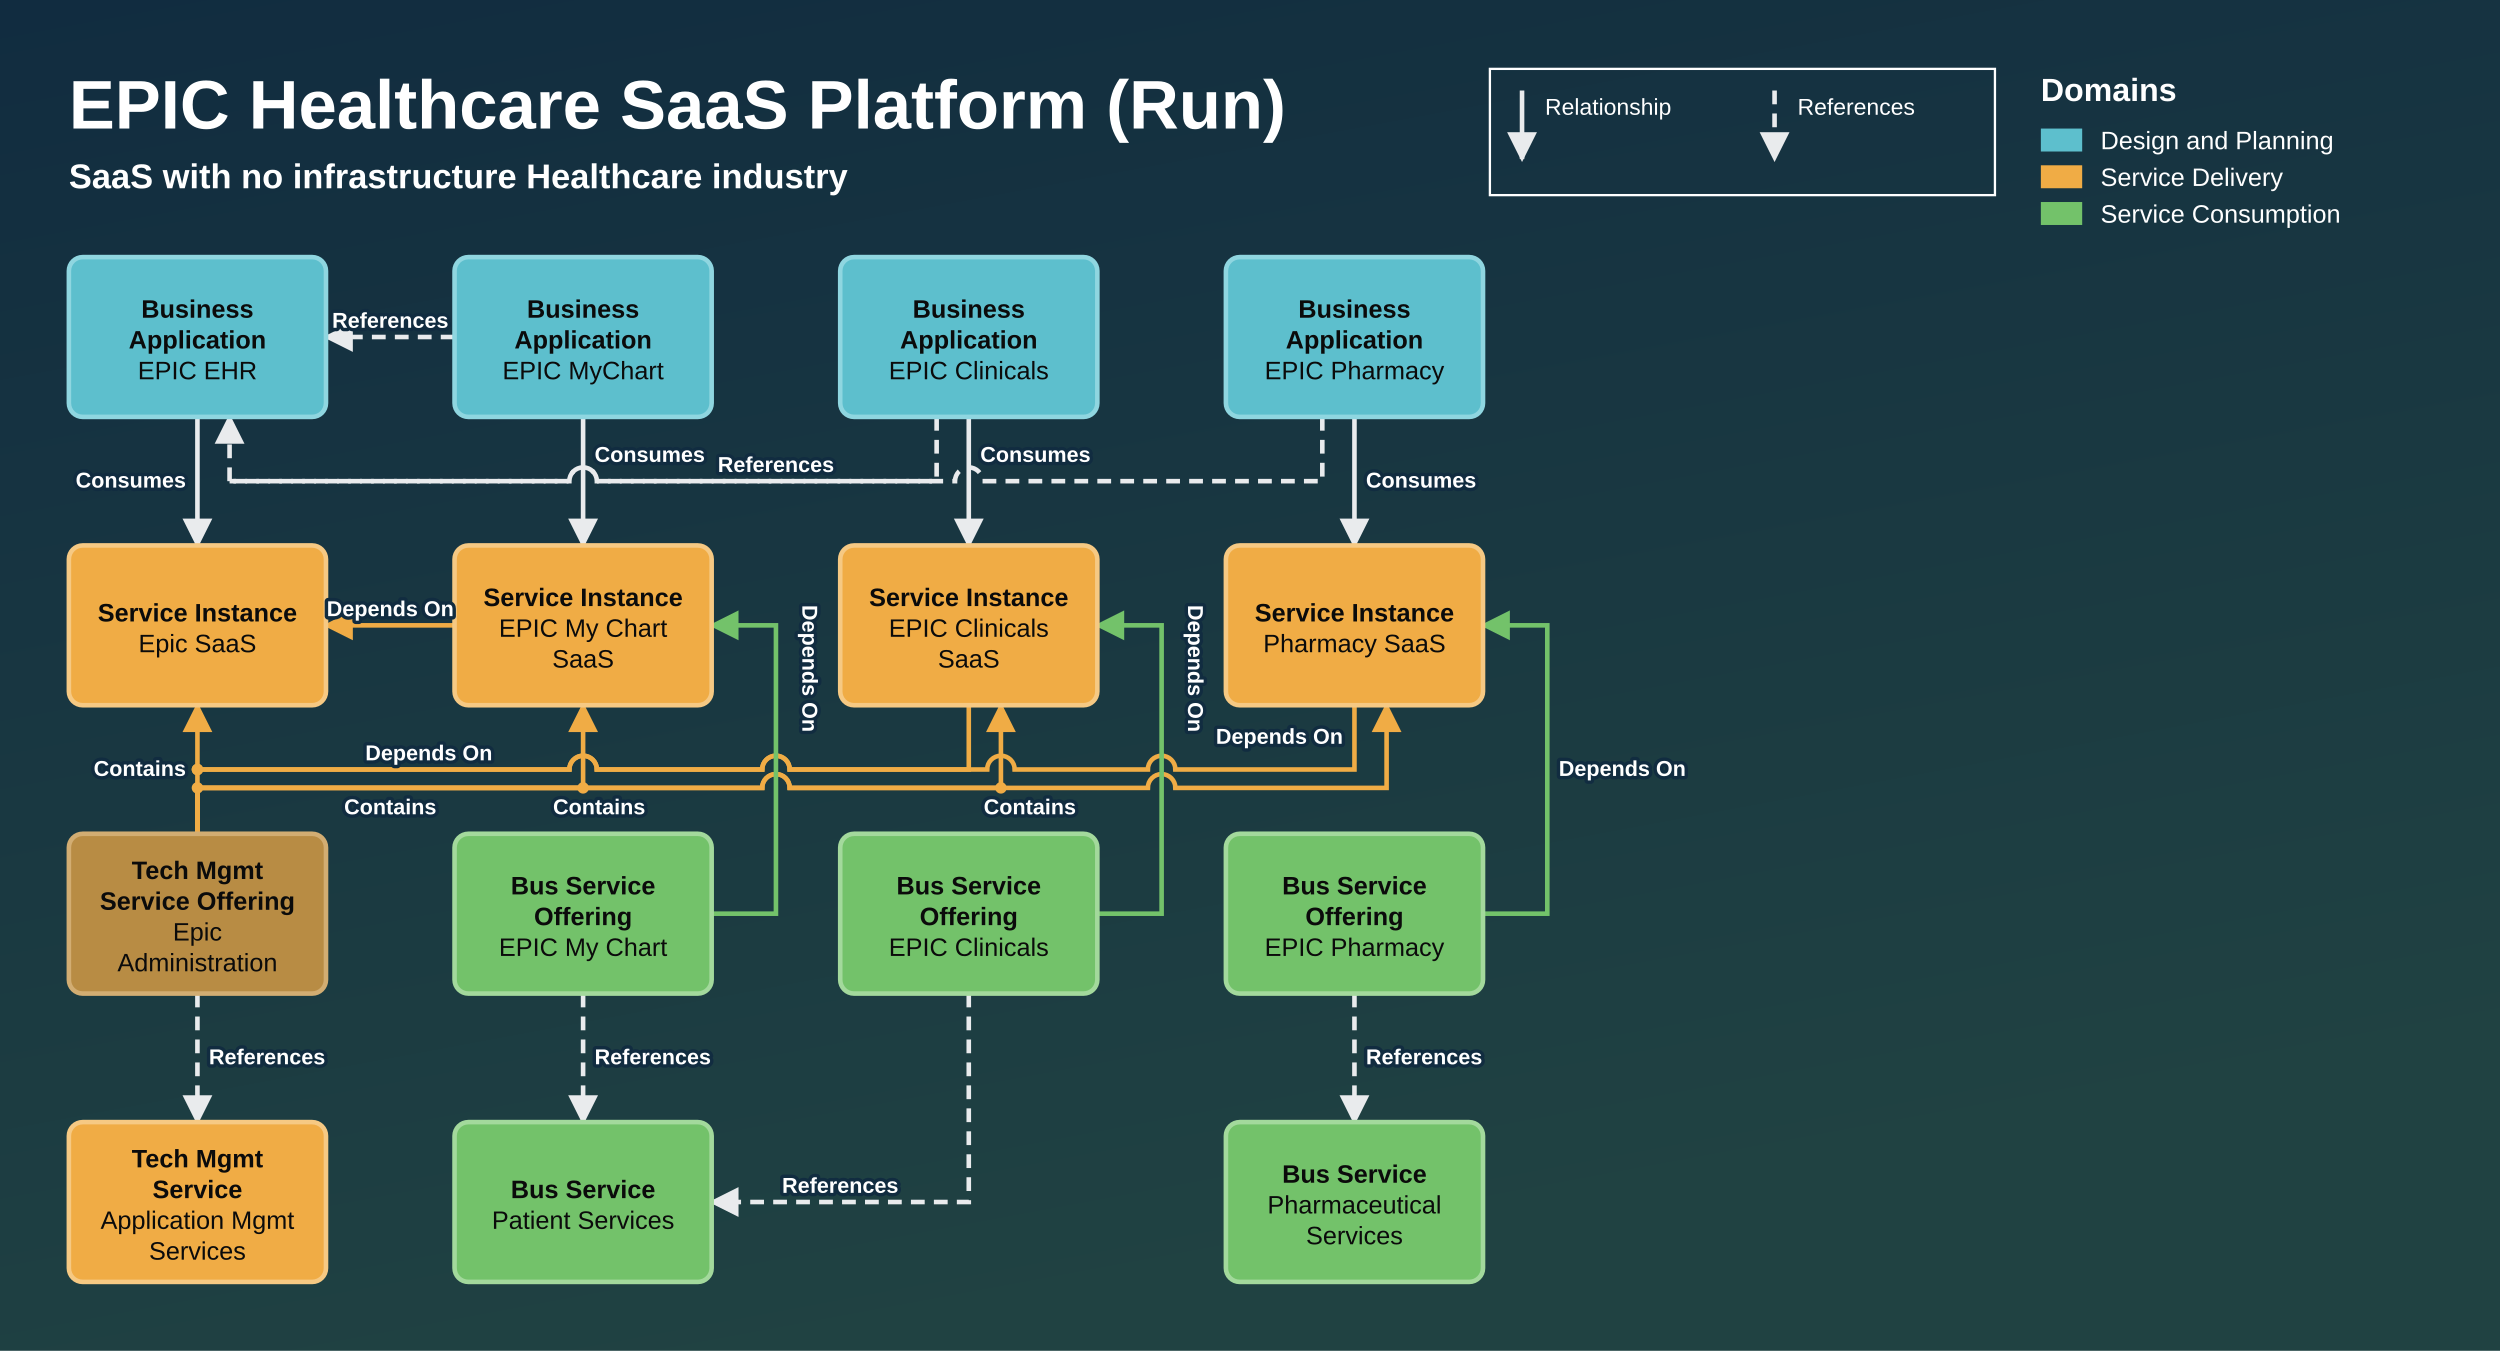
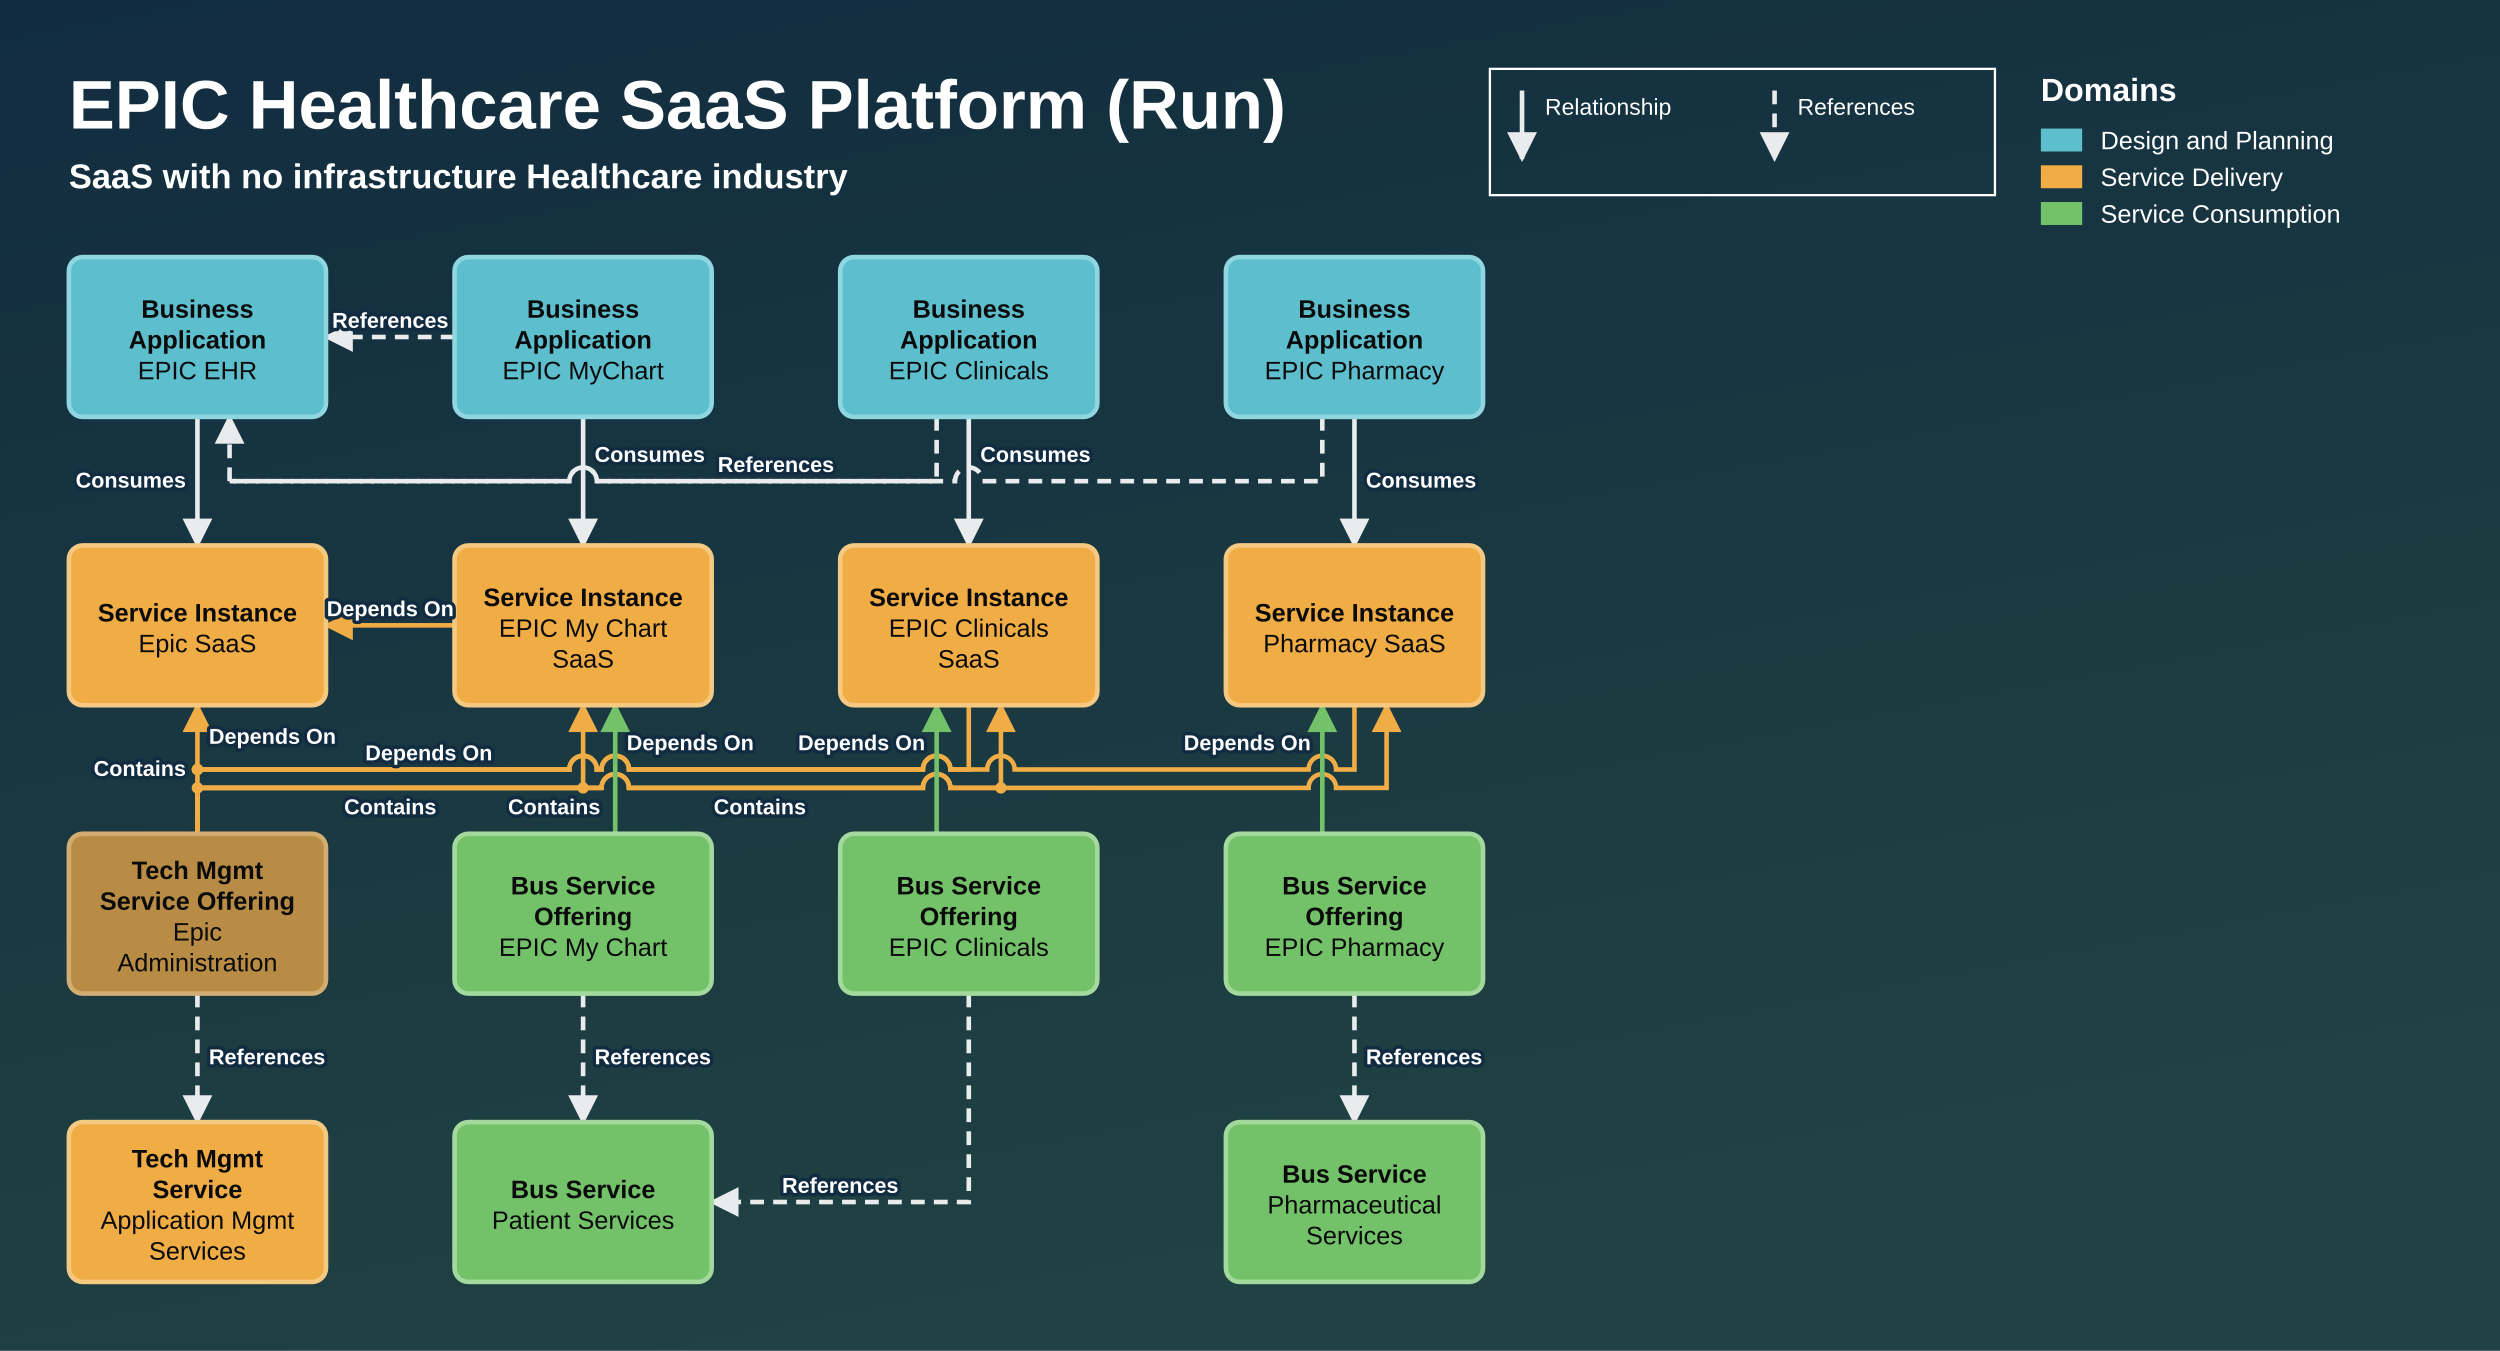
<svg xmlns="http://www.w3.org/2000/svg" viewBox="0 0 1089 588.4" width="1089" height="588.4" font-family="-apple-system, 'Segoe UI', 'Helvetica Neue', Arial, sans-serif">
  <defs>
    <marker id="arw-e9ebed" viewBox="0 0 10 10" refX="9" refY="5" markerWidth="6.5" markerHeight="6.5" orient="auto-start-reverse">
      <path d="M 0 0 L 10 5 L 0 10 z" fill="#e9ebed" />
    </marker>
    <marker id="arw-f0ac45" viewBox="0 0 10 10" refX="9" refY="5" markerWidth="6.5" markerHeight="6.5" orient="auto-start-reverse">
      <path d="M 0 0 L 10 5 L 0 10 z" fill="#f0ac45" />
    </marker>
    <marker id="arw-73c26a" viewBox="0 0 10 10" refX="9" refY="5" markerWidth="6.5" markerHeight="6.5" orient="auto-start-reverse">
      <path d="M 0 0 L 10 5 L 0 10 z" fill="#73c26a" />
    </marker>
    <linearGradient id="gf-bg" x1="0" y1="0" x2="0.35" y2="1">
      <stop offset="0" stop-color="#112c40" />
      <stop offset="1" stop-color="#204242" />
    </linearGradient>
  </defs>
  <rect x="0" y="0" width="1089" height="588.4" fill="url(#gf-bg)" />
  <text x="30" y="56" font-size="30" font-weight="700" fill="#ffffff">EPIC Healthcare SaaS Platform (Run)</text>
  <text x="889" y="44" font-size="14" font-weight="700" fill="#ffffff">Domains</text>
  <rect x="889" y="56" width="18" height="10" fill="#5dbfcd" />
  <text x="915" y="65" font-size="11" fill="#ffffff">Design and Planning</text>
  <rect x="889" y="72" width="18" height="10" fill="#f0ac45" />
  <text x="915" y="81" font-size="11" fill="#ffffff">Service Delivery</text>
  <rect x="889" y="88" width="18" height="10" fill="#73c26a" />
  <text x="915" y="97" font-size="11" fill="#ffffff">Service Consumption</text>
  <rect x="649" y="30" width="220" height="55" fill="none" stroke="#ffffff" stroke-width="1" />
  <path d="M 663 39.429 L 663 69.286" stroke="#e9ebed" stroke-width="2" marker-end="url(#arw-e9ebed)" />
  <text x="673" y="50" font-size="10" fill="#ffffff">Relationship</text>
  <path d="M 773 39.429 L 773 69.286" stroke="#e9ebed" stroke-width="2" stroke-dasharray="6 4" marker-end="url(#arw-e9ebed)" />
  <text x="783" y="50" font-size="10" fill="#ffffff">References</text>
  <text x="30" y="82" font-size="15" font-weight="600" fill="#ffffff">SaaS with no infrastructure Healthcare industry</text>
  <path d="M 86 181.6 L 86 237.6" fill="none" stroke="#e9ebed" stroke-width="2" marker-end="url(#arw-e9ebed)" />
  <path d="M 254 181.6 L 254 237.6" fill="none" stroke="#e9ebed" stroke-width="2" marker-end="url(#arw-e9ebed)" />
  <path d="M 422 181.6 L 422 237.6" fill="none" stroke="#e9ebed" stroke-width="2" marker-end="url(#arw-e9ebed)" />
  <path d="M 590 181.6 L 590 237.6" fill="none" stroke="#e9ebed" stroke-width="2" marker-end="url(#arw-e9ebed)" />
  <path d="M 198 272.4 L 142 272.4" fill="none" stroke="#f0ac45" stroke-width="2" marker-end="url(#arw-f0ac45)" />
  <path d="M 86 363.2 L 86 307.2" fill="none" stroke="#f0ac45" stroke-width="2" marker-end="url(#arw-f0ac45)" />
-   <path d="M 422 307.2 L 422 335.2 L 344 335.2 A 6 6 0 0 0 332 335.2 L 260 335.2 A 6 6 0 0 0 248 335.2 L 86 335.2" fill="none" stroke="#f0ac45" stroke-width="2" />
-   <path d="M 590 307.2 L 590 335.2 L 512 335.2 A 6 6 0 0 0 500 335.2 L 442 335.2 A 6 6 0 0 0 430 335.2 L 344 335.2 A 6 6 0 0 0 332 335.2 L 260 335.2 A 6 6 0 0 0 248 335.2 L 86 335.2" fill="none" stroke="#f0ac45" stroke-width="2" />
+   <path d="M 422 307.2 L 422 335.2 L 414 335.2 A 6 6 0 0 0 402 335.2 L 274 335.2 A 6 6 0 0 0 262 335.2 L 260 335.2 A 6 6 0 0 0 248 335.2 L 86 335.2" fill="none" stroke="#f0ac45" stroke-width="2" />
+   <path d="M 590 307.2 L 590 335.2 L 582 335.2 A 6 6 0 0 0 570 335.2 L 442 335.2 A 6 6 0 0 0 430 335.2 L 414 335.2 A 6 6 0 0 0 402 335.2 L 274 335.2 A 6 6 0 0 0 262 335.2 L 260 335.2 A 6 6 0 0 0 248 335.2 L 86 335.2" fill="none" stroke="#f0ac45" stroke-width="2" />
  <path d="M 86 363.2 L 86 343.2 L 254 343.2 L 254 307.2" fill="none" stroke="#f0ac45" stroke-width="2" marker-end="url(#arw-f0ac45)" />
-   <path d="M 86 363.2 L 86 343.2 L 332 343.2 A 6 6 0 0 1 344 343.2 L 436 343.2 L 436 307.2" fill="none" stroke="#f0ac45" stroke-width="2" marker-end="url(#arw-f0ac45)" />
-   <path d="M 86 363.2 L 86 343.2 L 332 343.2 A 6 6 0 0 1 344 343.2 L 500 343.2 A 6 6 0 0 1 512 343.2 L 604 343.2 L 604 307.2" fill="none" stroke="#f0ac45" stroke-width="2" marker-end="url(#arw-f0ac45)" />
-   <path d="M 310 398 L 338 398 L 338 272.4 L 310 272.4" fill="none" stroke="#73c26a" stroke-width="2" marker-end="url(#arw-73c26a)" />
-   <path d="M 478 398 L 506 398 L 506 272.4 L 478 272.4" fill="none" stroke="#73c26a" stroke-width="2" marker-end="url(#arw-73c26a)" />
-   <path d="M 646 398 L 674 398 L 674 272.4 L 646 272.4" fill="none" stroke="#73c26a" stroke-width="2" marker-end="url(#arw-73c26a)" />
+   <path d="M 86 363.2 L 86 343.2 L 262 343.2 A 6 6 0 0 1 274 343.2 L 402 343.2 A 6 6 0 0 1 414 343.2 L 436 343.2 L 436 307.2" fill="none" stroke="#f0ac45" stroke-width="2" marker-end="url(#arw-f0ac45)" />
+   <path d="M 86 363.2 L 86 343.2 L 262 343.2 A 6 6 0 0 1 274 343.2 L 402 343.2 A 6 6 0 0 1 414 343.2 L 570 343.2 A 6 6 0 0 1 582 343.2 L 604 343.2 L 604 307.2" fill="none" stroke="#f0ac45" stroke-width="2" marker-end="url(#arw-f0ac45)" />
+   <path d="M 268 363.2 L 268 307.2" fill="none" stroke="#73c26a" stroke-width="2" marker-end="url(#arw-73c26a)" />
+   <path d="M 408 363.2 L 408 307.2" fill="none" stroke="#73c26a" stroke-width="2" marker-end="url(#arw-73c26a)" />
+   <path d="M 576 363.2 L 576 307.2" fill="none" stroke="#73c26a" stroke-width="2" marker-end="url(#arw-73c26a)" />
  <path d="M 198 146.8 L 142 146.8" fill="none" stroke="#e9ebed" stroke-width="2" stroke-dasharray="6 4" marker-end="url(#arw-e9ebed)" />
  <path d="M 100 209.6 L 100 181.6" fill="none" stroke="#e9ebed" stroke-width="2" stroke-dasharray="6 4" marker-end="url(#arw-e9ebed)" />
  <path d="M 408 181.6 L 408 209.6 L 260 209.6 A 6 6 0 0 0 248 209.6 L 100 209.6" fill="none" stroke="#e9ebed" stroke-width="2" stroke-dasharray="6 4" />
  <path d="M 576 181.6 L 576 209.6 L 428 209.6 A 6 6 0 0 0 416 209.6 L 260 209.6 A 6 6 0 0 0 248 209.6 L 100 209.6" fill="none" stroke="#e9ebed" stroke-width="2" stroke-dasharray="6 4" />
  <path d="M 86 432.8 L 86 488.8" fill="none" stroke="#e9ebed" stroke-width="2" stroke-dasharray="6 4" marker-end="url(#arw-e9ebed)" />
  <path d="M 254 432.8 L 254 488.8" fill="none" stroke="#e9ebed" stroke-width="2" stroke-dasharray="6 4" marker-end="url(#arw-e9ebed)" />
  <path d="M 422 432.8 L 422 523.6 L 310 523.6" fill="none" stroke="#e9ebed" stroke-width="2" stroke-dasharray="6 4" marker-end="url(#arw-e9ebed)" />
  <path d="M 590 432.8 L 590 488.8" fill="none" stroke="#e9ebed" stroke-width="2" stroke-dasharray="6 4" marker-end="url(#arw-e9ebed)" />
  <circle cx="86" cy="335.2" r="2.5" fill="#f0ac45" />
  <circle cx="86" cy="335.2" r="2.5" fill="#f0ac45" />
  <circle cx="86" cy="343.2" r="2.5" fill="#f0ac45" />
  <circle cx="254" cy="343.2" r="2.5" fill="#f0ac45" />
  <circle cx="436" cy="343.2" r="2.5" fill="#f0ac45" />
  <rect x="30" y="112" width="112" height="69.6" rx="6" fill="#5dbfcd" stroke="#8fd6e0" stroke-width="2" />
  <text x="86" y="138.4" text-anchor="middle" font-size="11" font-weight="700" fill="#0b0b0b">Business</text>
  <text x="86" y="151.8" text-anchor="middle" font-size="11" font-weight="700" fill="#0b0b0b">Application</text>
  <text x="86" y="165.2" text-anchor="middle" font-size="11" font-weight="400" fill="#0b0b0b">EPIC EHR</text>
  <rect x="198" y="112" width="112" height="69.6" rx="6" fill="#5dbfcd" stroke="#8fd6e0" stroke-width="2" />
  <text x="254" y="138.4" text-anchor="middle" font-size="11" font-weight="700" fill="#0b0b0b">Business</text>
  <text x="254" y="151.8" text-anchor="middle" font-size="11" font-weight="700" fill="#0b0b0b">Application</text>
  <text x="254" y="165.2" text-anchor="middle" font-size="11" font-weight="400" fill="#0b0b0b">EPIC MyChart</text>
  <rect x="366" y="112" width="112" height="69.6" rx="6" fill="#5dbfcd" stroke="#8fd6e0" stroke-width="2" />
  <text x="422" y="138.4" text-anchor="middle" font-size="11" font-weight="700" fill="#0b0b0b">Business</text>
  <text x="422" y="151.8" text-anchor="middle" font-size="11" font-weight="700" fill="#0b0b0b">Application</text>
  <text x="422" y="165.2" text-anchor="middle" font-size="11" font-weight="400" fill="#0b0b0b">EPIC Clinicals</text>
  <rect x="534" y="112" width="112" height="69.6" rx="6" fill="#5dbfcd" stroke="#8fd6e0" stroke-width="2" />
  <text x="590" y="138.4" text-anchor="middle" font-size="11" font-weight="700" fill="#0b0b0b">Business</text>
  <text x="590" y="151.8" text-anchor="middle" font-size="11" font-weight="700" fill="#0b0b0b">Application</text>
  <text x="590" y="165.2" text-anchor="middle" font-size="11" font-weight="400" fill="#0b0b0b">EPIC Pharmacy</text>
  <rect x="30" y="237.6" width="112" height="69.6" rx="6" fill="#f0ac45" stroke="#f6c983" stroke-width="2" />
  <text x="86" y="270.7" text-anchor="middle" font-size="11" font-weight="700" fill="#0b0b0b">Service Instance</text>
  <text x="86" y="284.1" text-anchor="middle" font-size="11" font-weight="400" fill="#0b0b0b">Epic SaaS</text>
  <rect x="198" y="237.6" width="112" height="69.6" rx="6" fill="#f0ac45" stroke="#f6c983" stroke-width="2" />
  <text x="254" y="264" text-anchor="middle" font-size="11" font-weight="700" fill="#0b0b0b">Service Instance</text>
  <text x="254" y="277.4" text-anchor="middle" font-size="11" font-weight="400" fill="#0b0b0b">EPIC My Chart</text>
  <text x="254" y="290.8" text-anchor="middle" font-size="11" font-weight="400" fill="#0b0b0b">SaaS</text>
  <rect x="366" y="237.6" width="112" height="69.6" rx="6" fill="#f0ac45" stroke="#f6c983" stroke-width="2" />
  <text x="422" y="264" text-anchor="middle" font-size="11" font-weight="700" fill="#0b0b0b">Service Instance</text>
  <text x="422" y="277.4" text-anchor="middle" font-size="11" font-weight="400" fill="#0b0b0b">EPIC Clinicals</text>
  <text x="422" y="290.8" text-anchor="middle" font-size="11" font-weight="400" fill="#0b0b0b">SaaS</text>
  <rect x="534" y="237.6" width="112" height="69.6" rx="6" fill="#f0ac45" stroke="#f6c983" stroke-width="2" />
  <text x="590" y="270.7" text-anchor="middle" font-size="11" font-weight="700" fill="#0b0b0b">Service Instance</text>
  <text x="590" y="284.1" text-anchor="middle" font-size="11" font-weight="400" fill="#0b0b0b">Pharmacy SaaS</text>
  <rect x="30" y="363.2" width="112" height="69.6" rx="6" fill="#b88c44" stroke="#d2ad72" stroke-width="2" />
  <text x="86" y="382.9" text-anchor="middle" font-size="11" font-weight="700" fill="#0b0b0b">Tech Mgmt</text>
  <text x="86" y="396.3" text-anchor="middle" font-size="11" font-weight="700" fill="#0b0b0b">Service Offering</text>
  <text x="86" y="409.7" text-anchor="middle" font-size="11" font-weight="400" fill="#0b0b0b">Epic</text>
  <text x="86" y="423.1" text-anchor="middle" font-size="11" font-weight="400" fill="#0b0b0b">Administration</text>
  <rect x="198" y="363.2" width="112" height="69.6" rx="6" fill="#73c26a" stroke="#a3d99c" stroke-width="2" />
  <text x="254" y="389.6" text-anchor="middle" font-size="11" font-weight="700" fill="#0b0b0b">Bus Service</text>
  <text x="254" y="403" text-anchor="middle" font-size="11" font-weight="700" fill="#0b0b0b">Offering</text>
  <text x="254" y="416.4" text-anchor="middle" font-size="11" font-weight="400" fill="#0b0b0b">EPIC My Chart</text>
  <rect x="366" y="363.2" width="112" height="69.6" rx="6" fill="#73c26a" stroke="#a3d99c" stroke-width="2" />
  <text x="422" y="389.6" text-anchor="middle" font-size="11" font-weight="700" fill="#0b0b0b">Bus Service</text>
  <text x="422" y="403" text-anchor="middle" font-size="11" font-weight="700" fill="#0b0b0b">Offering</text>
  <text x="422" y="416.4" text-anchor="middle" font-size="11" font-weight="400" fill="#0b0b0b">EPIC Clinicals</text>
  <rect x="534" y="363.2" width="112" height="69.6" rx="6" fill="#73c26a" stroke="#a3d99c" stroke-width="2" />
  <text x="590" y="389.6" text-anchor="middle" font-size="11" font-weight="700" fill="#0b0b0b">Bus Service</text>
  <text x="590" y="403" text-anchor="middle" font-size="11" font-weight="700" fill="#0b0b0b">Offering</text>
  <text x="590" y="416.4" text-anchor="middle" font-size="11" font-weight="400" fill="#0b0b0b">EPIC Pharmacy</text>
  <rect x="30" y="488.8" width="112" height="69.6" rx="6" fill="#f0ac45" stroke="#f6c983" stroke-width="2" />
  <text x="86" y="508.5" text-anchor="middle" font-size="11" font-weight="700" fill="#0b0b0b">Tech Mgmt</text>
  <text x="86" y="521.9" text-anchor="middle" font-size="11" font-weight="700" fill="#0b0b0b">Service</text>
  <text x="86" y="535.3" text-anchor="middle" font-size="11" font-weight="400" fill="#0b0b0b">Application Mgmt</text>
  <text x="86" y="548.7" text-anchor="middle" font-size="11" font-weight="400" fill="#0b0b0b">Services</text>
  <rect x="198" y="488.8" width="112" height="69.6" rx="6" fill="#73c26a" stroke="#a3d99c" stroke-width="2" />
  <text x="254" y="521.9" text-anchor="middle" font-size="11" font-weight="700" fill="#0b0b0b">Bus Service</text>
  <text x="254" y="535.3" text-anchor="middle" font-size="11" font-weight="400" fill="#0b0b0b">Patient Services</text>
  <rect x="534" y="488.8" width="112" height="69.6" rx="6" fill="#73c26a" stroke="#a3d99c" stroke-width="2" />
  <text x="590" y="515.2" text-anchor="middle" font-size="11" font-weight="700" fill="#0b0b0b">Bus Service</text>
  <text x="590" y="528.6" text-anchor="middle" font-size="11" font-weight="400" fill="#0b0b0b">Pharmaceutical</text>
  <text x="590" y="542" text-anchor="middle" font-size="11" font-weight="400" fill="#0b0b0b">Services</text>
  <text x="81" y="212.4" text-anchor="end" font-size="9.4" font-weight="600" fill="#ffffff" stroke="#112c40" stroke-width="3" stroke-linejoin="round" paint-order="stroke">Consumes</text>
  <text x="259" y="201.2" text-anchor="start" font-size="9.4" font-weight="600" fill="#ffffff" stroke="#112c40" stroke-width="3" stroke-linejoin="round" paint-order="stroke">Consumes</text>
  <text x="427" y="201.2" text-anchor="start" font-size="9.4" font-weight="600" fill="#ffffff" stroke="#112c40" stroke-width="3" stroke-linejoin="round" paint-order="stroke">Consumes</text>
  <text x="595" y="212.4" text-anchor="start" font-size="9.4" font-weight="600" fill="#ffffff" stroke="#112c40" stroke-width="3" stroke-linejoin="round" paint-order="stroke">Consumes</text>
  <text x="170" y="268.4" text-anchor="middle" font-size="9.4" font-weight="600" fill="#ffffff" stroke="#112c40" stroke-width="3" stroke-linejoin="round" paint-order="stroke">Depends On</text>
  <text x="186.8" y="331.2" text-anchor="middle" font-size="9.4" font-weight="600" fill="#ffffff" stroke="#112c40" stroke-width="3" stroke-linejoin="round" paint-order="stroke">Depends On</text>
-   <text x="585" y="324.0" text-anchor="end" font-size="9.4" font-weight="600" fill="#ffffff" stroke="#112c40" stroke-width="3" stroke-linejoin="round" paint-order="stroke">Depends On</text>
+   <text x="91" y="324.0" text-anchor="start" font-size="9.4" font-weight="600" fill="#ffffff" stroke="#112c40" stroke-width="3" stroke-linejoin="round" paint-order="stroke">Depends On</text>
  <text x="81" y="338.0" text-anchor="end" font-size="9.4" font-weight="600" fill="#ffffff" stroke="#112c40" stroke-width="3" stroke-linejoin="round" paint-order="stroke">Contains</text>
  <text x="170" y="354.7" text-anchor="middle" font-size="9.4" font-weight="600" fill="#ffffff" stroke="#112c40" stroke-width="3" stroke-linejoin="round" paint-order="stroke">Contains</text>
-   <text x="261" y="354.7" text-anchor="middle" font-size="9.4" font-weight="600" fill="#ffffff" stroke="#112c40" stroke-width="3" stroke-linejoin="round" paint-order="stroke">Contains</text>
-   <text x="448.6" y="354.7" text-anchor="middle" font-size="9.4" font-weight="600" fill="#ffffff" stroke="#112c40" stroke-width="3" stroke-linejoin="round" paint-order="stroke">Contains</text>
-   <text x="349.5" y="291.2" text-anchor="middle" font-size="9.4" font-weight="600" fill="#ffffff" stroke="#112c40" stroke-width="3" stroke-linejoin="round" paint-order="stroke" transform="rotate(90 349.5 291.2)">Depends On</text>
-   <text x="517.5" y="291.2" text-anchor="middle" font-size="9.4" font-weight="600" fill="#ffffff" stroke="#112c40" stroke-width="3" stroke-linejoin="round" paint-order="stroke" transform="rotate(90 517.5 291.2)">Depends On</text>
-   <text x="679" y="338.0" text-anchor="start" font-size="9.4" font-weight="600" fill="#ffffff" stroke="#112c40" stroke-width="3" stroke-linejoin="round" paint-order="stroke">Depends On</text>
+   <text x="331" y="354.7" text-anchor="middle" font-size="9.4" font-weight="600" fill="#ffffff" stroke="#112c40" stroke-width="3" stroke-linejoin="round" paint-order="stroke">Contains</text>
+   <text x="241.4" y="354.7" text-anchor="middle" font-size="9.4" font-weight="600" fill="#ffffff" stroke="#112c40" stroke-width="3" stroke-linejoin="round" paint-order="stroke">Contains</text>
+   <text x="273" y="326.8" text-anchor="start" font-size="9.4" font-weight="600" fill="#ffffff" stroke="#112c40" stroke-width="3" stroke-linejoin="round" paint-order="stroke">Depends On</text>
+   <text x="403" y="326.8" text-anchor="end" font-size="9.4" font-weight="600" fill="#ffffff" stroke="#112c40" stroke-width="3" stroke-linejoin="round" paint-order="stroke">Depends On</text>
+   <text x="571" y="326.8" text-anchor="end" font-size="9.4" font-weight="600" fill="#ffffff" stroke="#112c40" stroke-width="3" stroke-linejoin="round" paint-order="stroke">Depends On</text>
  <text x="170" y="142.8" text-anchor="middle" font-size="9.4" font-weight="600" fill="#ffffff" stroke="#112c40" stroke-width="3" stroke-linejoin="round" paint-order="stroke">References</text>
  <text x="338" y="205.6" text-anchor="middle" font-size="9.4" font-weight="600" fill="#ffffff" stroke="#112c40" stroke-width="3" stroke-linejoin="round" paint-order="stroke">References</text>
  <text x="91" y="463.6" text-anchor="start" font-size="9.4" font-weight="600" fill="#ffffff" stroke="#112c40" stroke-width="3" stroke-linejoin="round" paint-order="stroke">References</text>
  <text x="259" y="463.6" text-anchor="start" font-size="9.4" font-weight="600" fill="#ffffff" stroke="#112c40" stroke-width="3" stroke-linejoin="round" paint-order="stroke">References</text>
  <text x="366" y="519.6" text-anchor="middle" font-size="9.4" font-weight="600" fill="#ffffff" stroke="#112c40" stroke-width="3" stroke-linejoin="round" paint-order="stroke">References</text>
  <text x="595" y="463.6" text-anchor="start" font-size="9.4" font-weight="600" fill="#ffffff" stroke="#112c40" stroke-width="3" stroke-linejoin="round" paint-order="stroke">References</text>
</svg>
